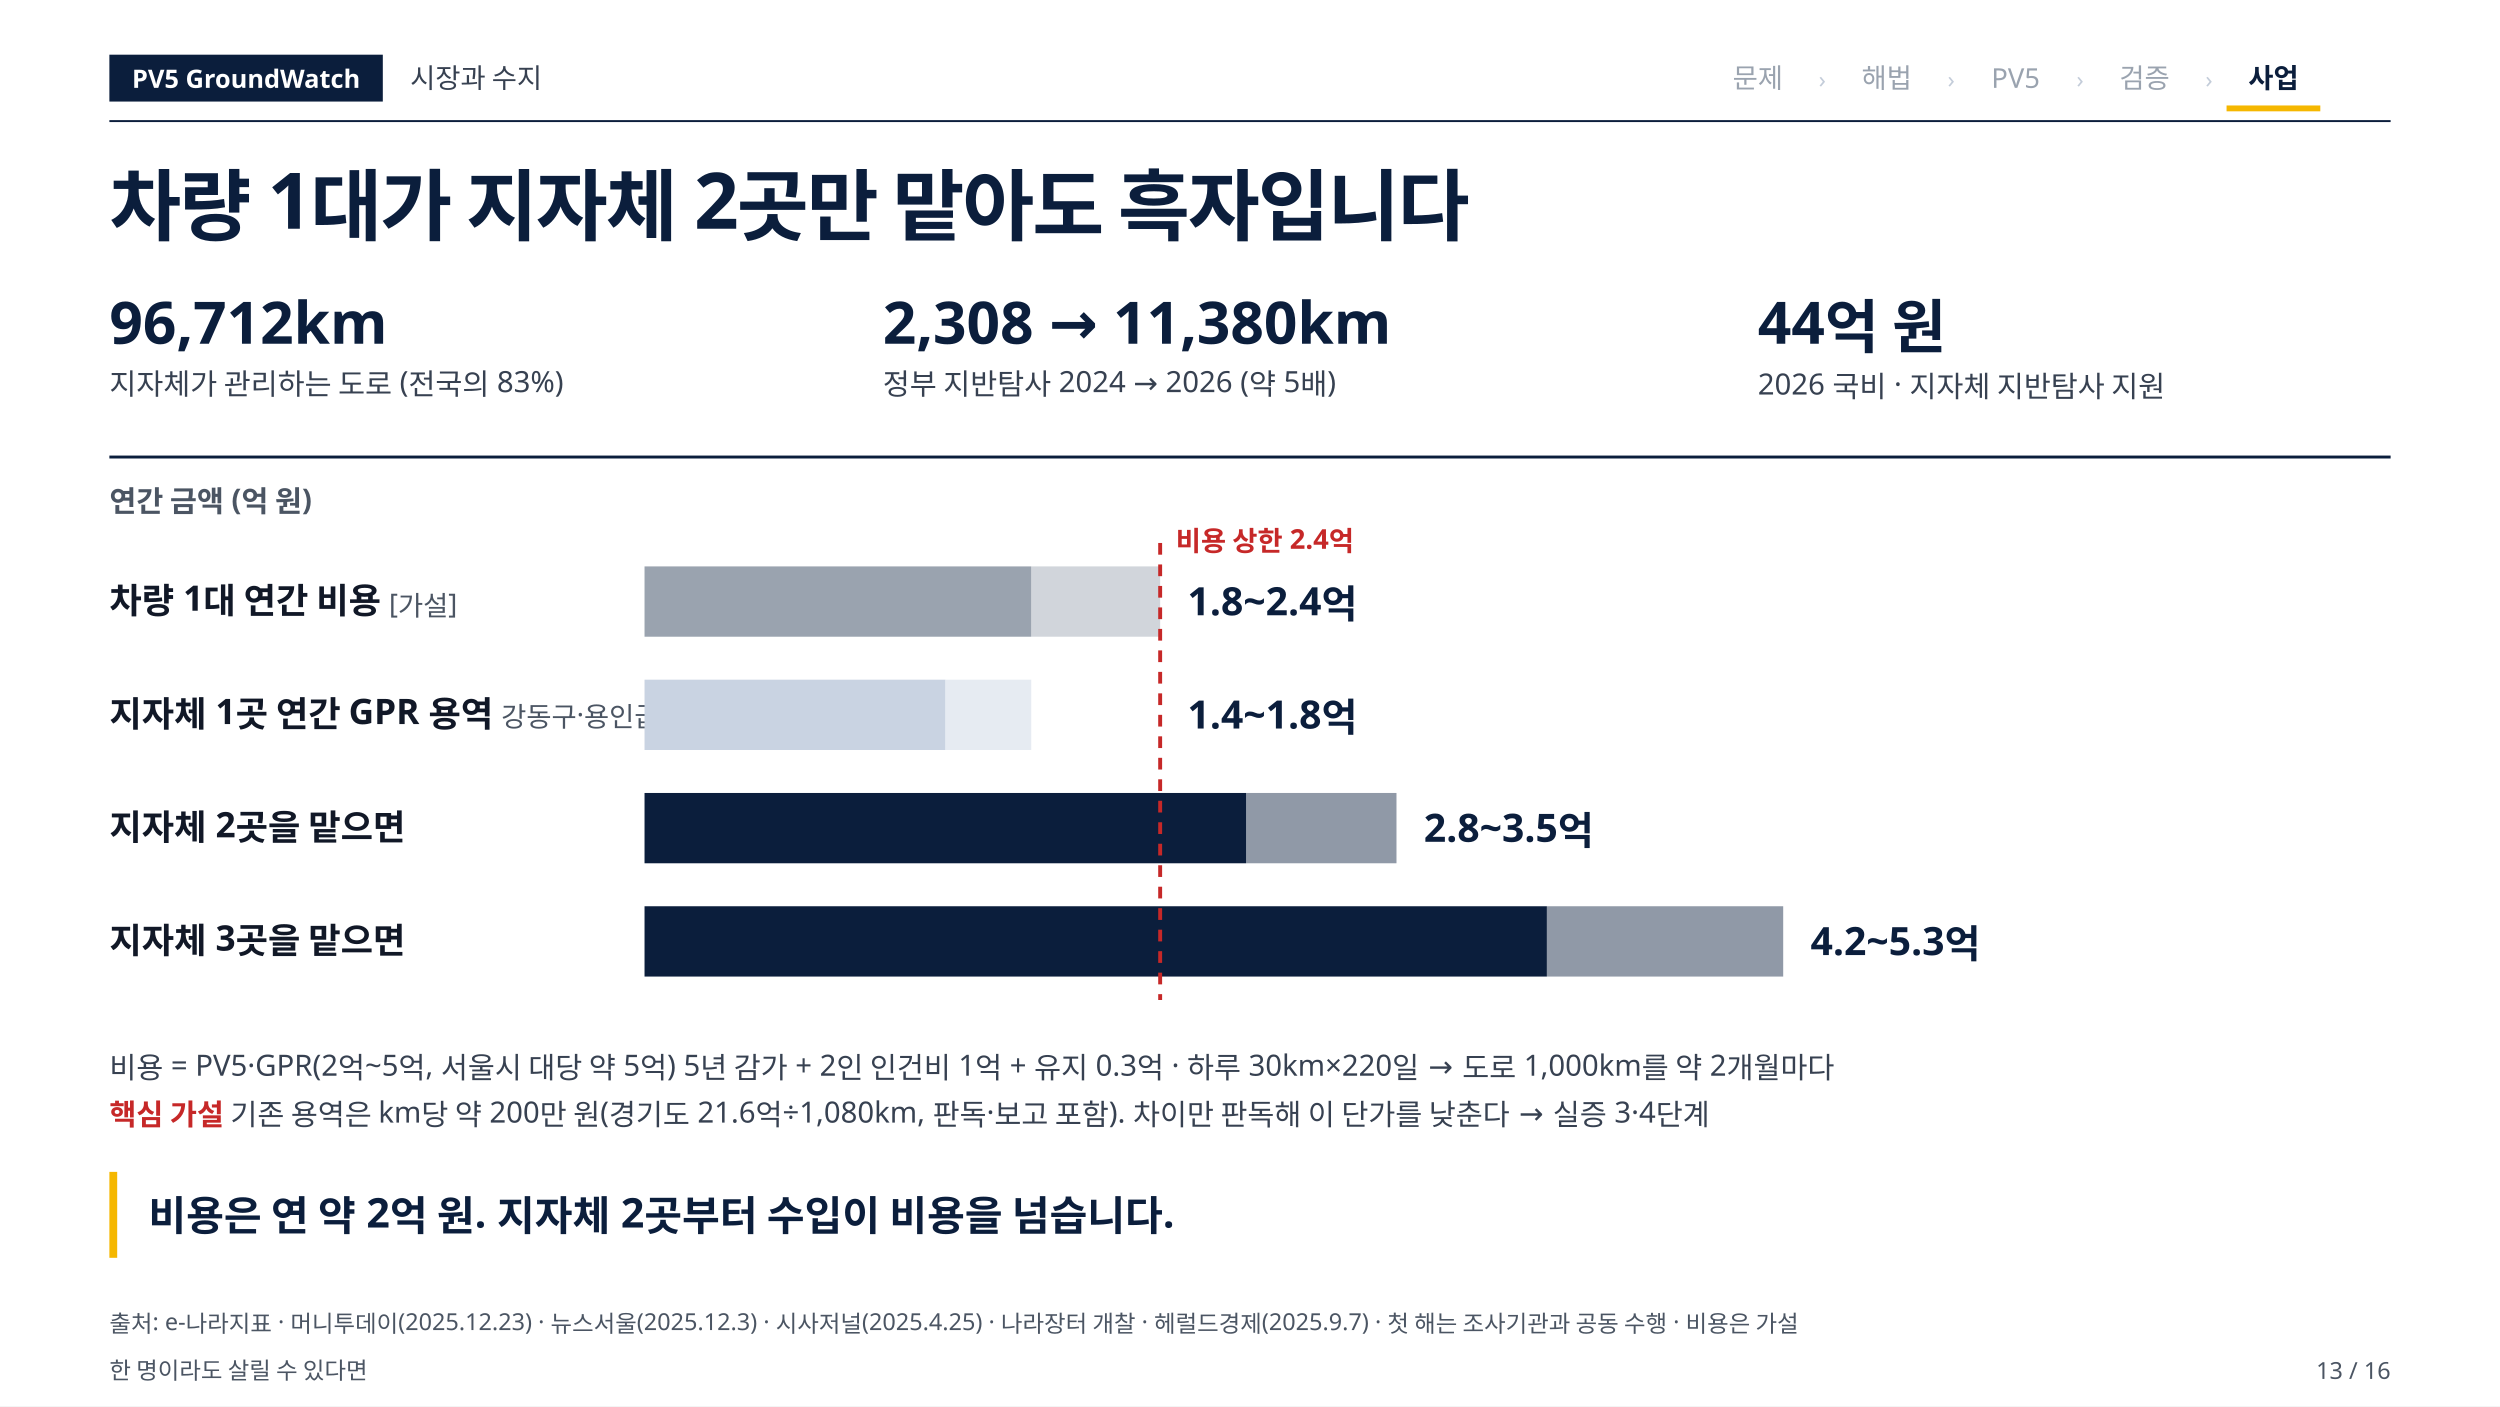
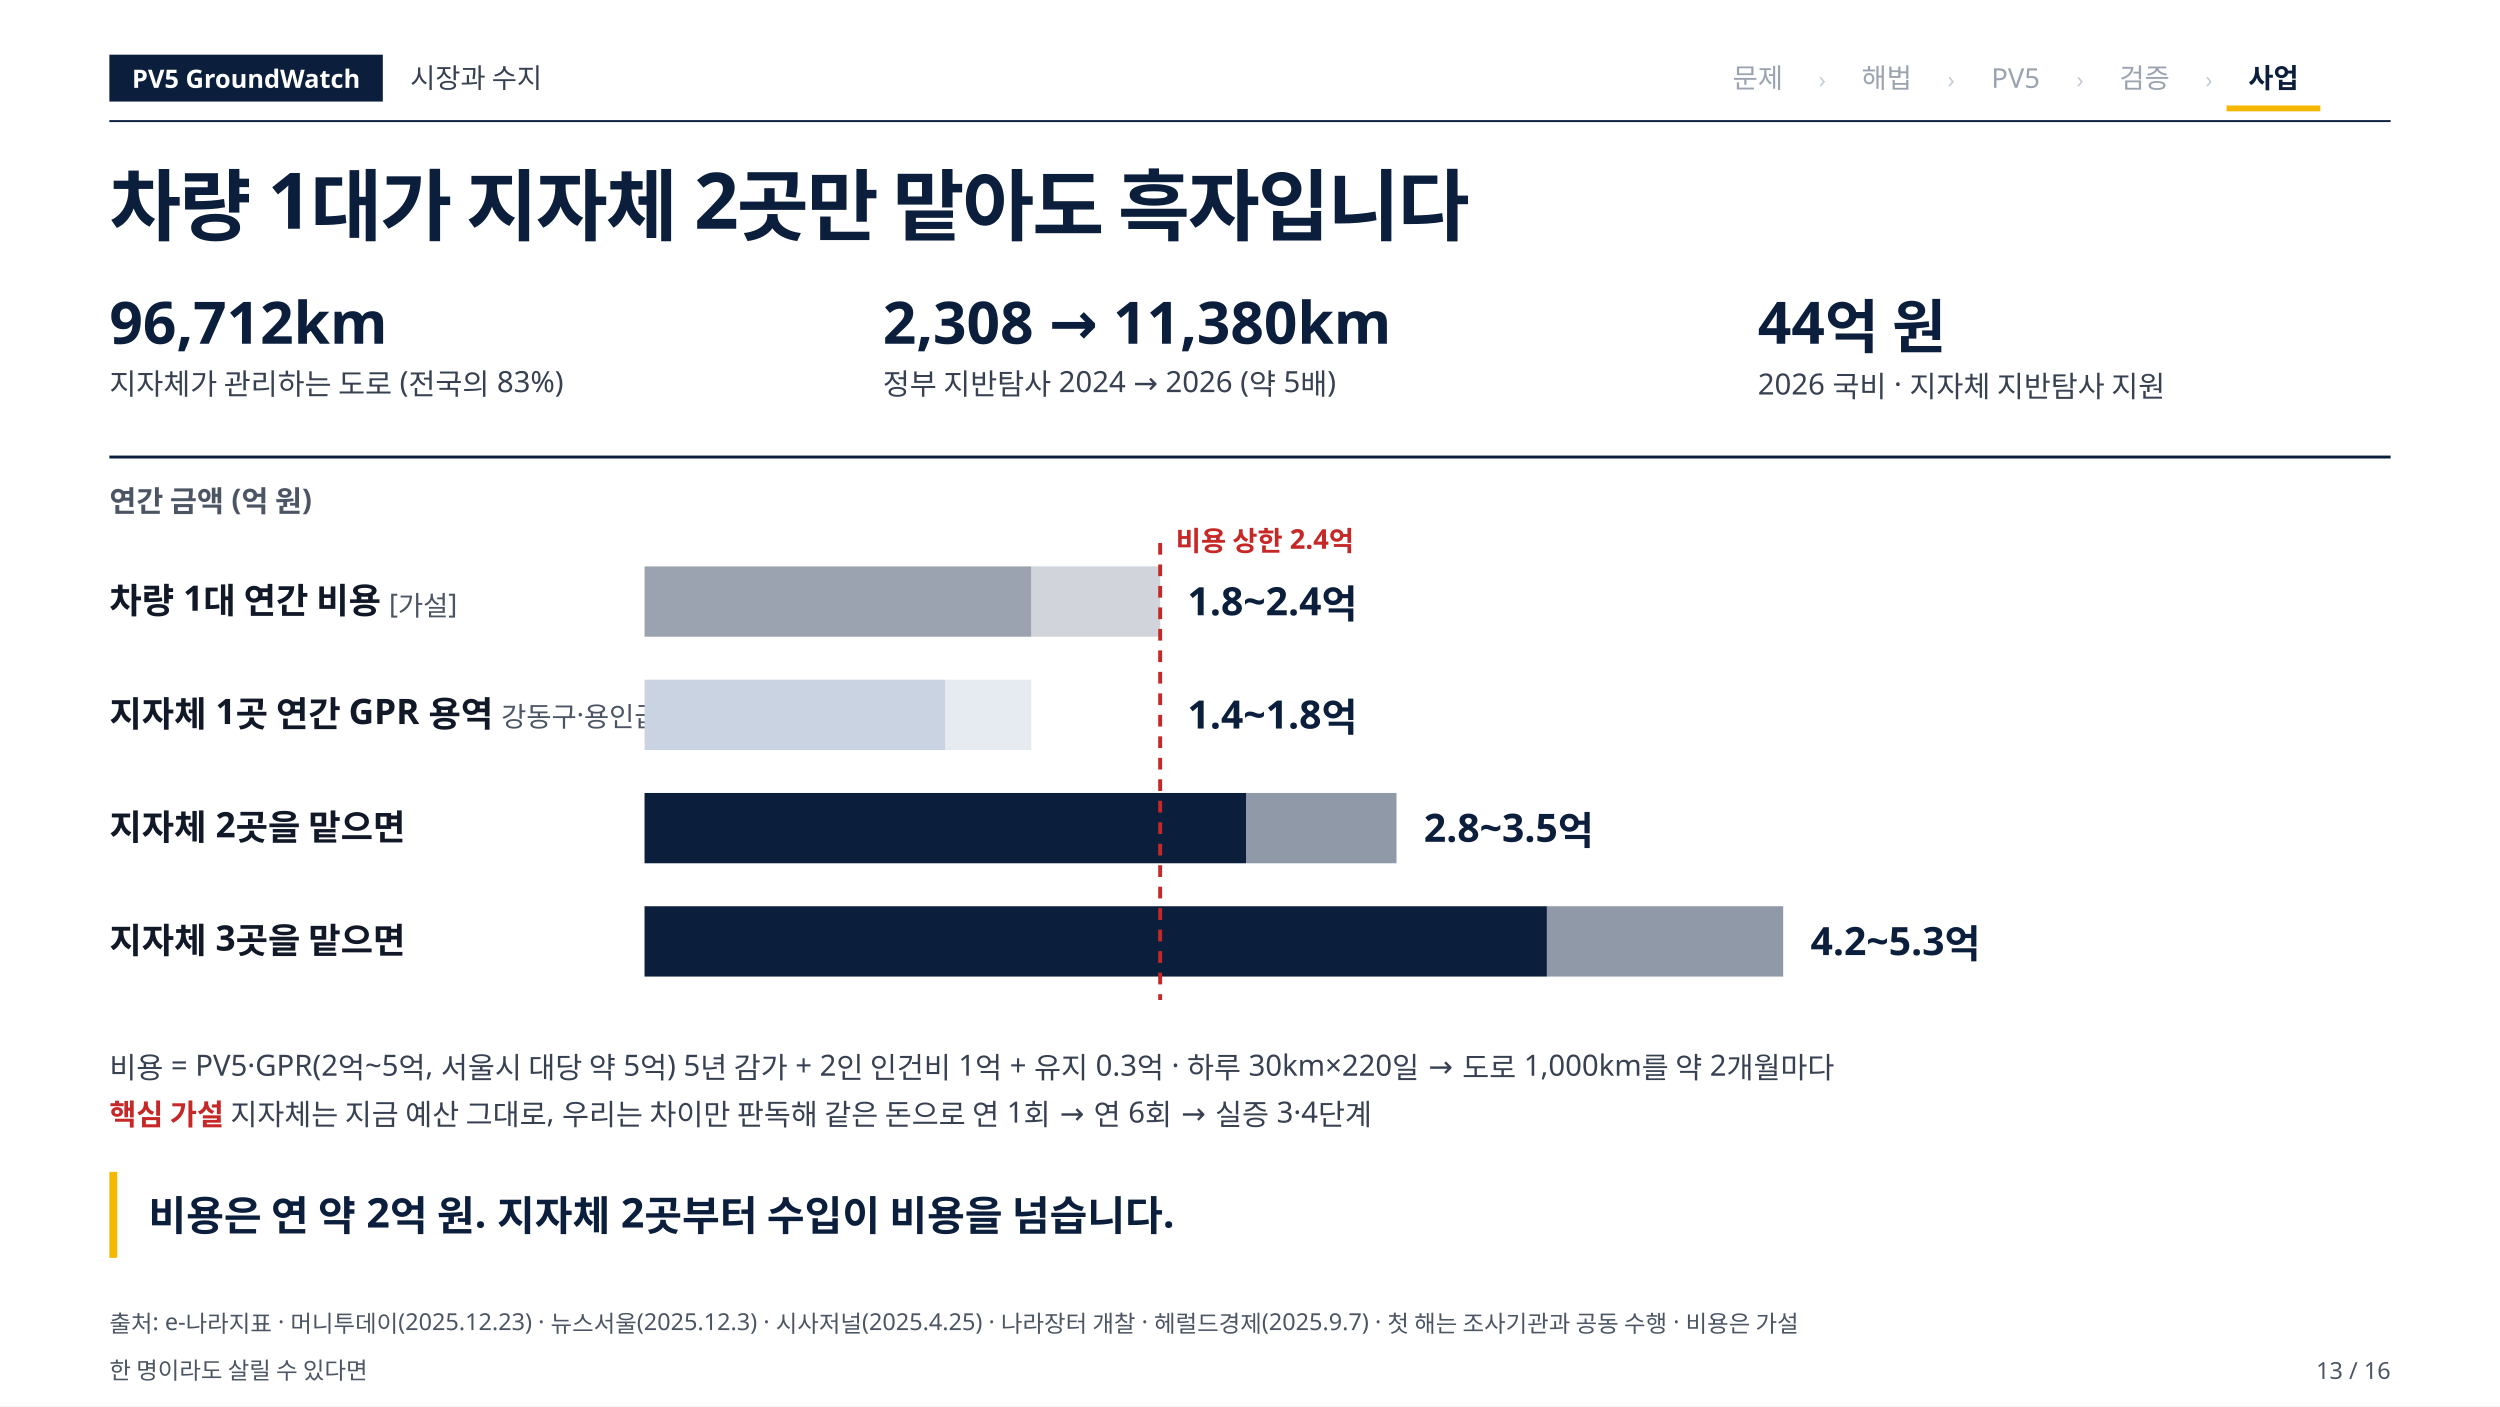
<svg xmlns="http://www.w3.org/2000/svg" viewBox="0 0 1280 720" lang="ko-KR" data-pptx-page-role="content" font-family="Pretendard, 'Malgun Gothic', sans-serif">
  <rect id="bg" x="0" y="0" width="1280" height="720" fill="#FFFFFF" />
  <g id="header" data-pptx-role="header" data-pptx-bounds="56 24 1168 40">
    <rect x="56" y="28" width="140" height="24" fill="#0B1E3C" />
    <text x="126" y="45" font-size="13" font-weight="bold" fill="#FFFFFF" text-anchor="middle">PV5 GroundWatch</text>
    <text x="210" y="45" font-size="14" fill="#374151">시장과 수지</text>
    <text x="900" y="45" font-size="14" font-weight="normal" fill="#9AA3AF" text-anchor="middle">문제</text>
    <text x="933" y="45" font-size="12" fill="#C3CCD9" text-anchor="middle">›</text>
    <text x="966" y="45" font-size="14" font-weight="normal" fill="#9AA3AF" text-anchor="middle">해법</text>
    <text x="999" y="45" font-size="12" fill="#C3CCD9" text-anchor="middle">›</text>
    <text x="1032" y="45" font-size="14" font-weight="normal" fill="#9AA3AF" text-anchor="middle">PV5</text>
    <text x="1065" y="45" font-size="12" fill="#C3CCD9" text-anchor="middle">›</text>
    <text x="1098" y="45" font-size="14" font-weight="normal" fill="#9AA3AF" text-anchor="middle">검증</text>
    <text x="1131" y="45" font-size="12" fill="#C3CCD9" text-anchor="middle">›</text>
    <text x="1164" y="45" font-size="14" font-weight="bold" fill="#0B1E3C" text-anchor="middle">사업</text>
    <rect x="1140" y="54" width="48" height="3" fill="#F5B700" />
    <line x1="56" y1="62" x2="1224" y2="62" stroke="#0B1E3C" stroke-width="1" />
  </g>
  <g id="title" data-pptx-bounds="56 80 1168 56" letter-spacing="-1">
    <text x="56" y="120" font-size="40" font-weight="bold" fill="#0B1E3C">차량 1대가 지자체 2곳만 맡아도 흑자입니다</text>
  </g>
  <g id="market" data-pptx-bounds="56 138 1168 74">
    <text x="56" y="176" font-size="30" font-weight="bold" fill="#0B1E3C">96,712km</text>
    <text x="56" y="202" font-size="15" fill="#374151">지자체가 관리하는 도로 (전국의 83%)</text>
    <text x="452" y="176" font-size="30" font-weight="bold" fill="#0B1E3C">2,308 → 11,380km</text>
    <text x="452" y="202" font-size="15" fill="#374151">정부 지반탐사 2024 → 2026 (약 5배)</text>
    <text x="900" y="176" font-size="30" font-weight="bold" fill="#0B1E3C">44억 원</text>
    <text x="900" y="202" font-size="15" fill="#374151">2026 국비 · 지자체 지반탐사 지원</text>
  </g>
  <g id="bars" data-pptx-bounds="56 232 1168 300">
    <line x1="56" y1="234" x2="1224" y2="234" stroke="#0B1E3C" stroke-width="1.5" />
    <text x="56" y="262" font-size="15" font-weight="bold" fill="#4B5563">연간 금액 (억 원)</text>
    <text x="56" y="314" font-size="18" font-weight="bold" fill="#111827">차량 1대 연간 비용 <tspan font-size="14" font-weight="normal" fill="#4B5563">[가설]</tspan>
    </text>
    <rect x="330" y="290" width="198" height="36" fill="#9AA3AF" />
    <rect x="528" y="290" width="66" height="36" fill="#9AA3AF" fill-opacity="0.45" />
    <text x="608" y="315" font-size="20" font-weight="bold" fill="#0B1E3C">1.8~2.4억</text>
    <text x="56" y="372" font-size="18" font-weight="bold" fill="#111827">지자체 1곳 연간 GPR 용역 <tspan font-size="14" font-weight="normal" fill="#4B5563">강동구·용인급</tspan>
    </text>
    <rect x="330" y="348" width="154" height="36" fill="#C9D3E2" />
    <rect x="484" y="348" width="44" height="36" fill="#C9D3E2" fill-opacity="0.45" />
    <text x="608" y="373" font-size="20" font-weight="bold" fill="#0B1E3C">1.4~1.8억</text>
    <text x="56" y="430" font-size="18" font-weight="bold" fill="#111827">지자체 2곳을 맡으면 <tspan font-size="14" font-weight="normal" fill="#4B5563" />
    </text>
    <rect x="330" y="406" width="308" height="36" fill="#0B1E3C" />
    <rect x="638" y="406" width="77" height="36" fill="#0B1E3C" fill-opacity="0.45" />
    <text x="729" y="431" font-size="20" font-weight="bold" fill="#0B1E3C">2.8~3.5억</text>
    <text x="56" y="488" font-size="18" font-weight="bold" fill="#111827">지자체 3곳을 맡으면 <tspan font-size="14" font-weight="normal" fill="#4B5563" />
    </text>
    <rect x="330" y="464" width="462" height="36" fill="#0B1E3C" />
    <rect x="792" y="464" width="121" height="36" fill="#0B1E3C" fill-opacity="0.45" />
    <text x="927" y="489" font-size="20" font-weight="bold" fill="#0B1E3C">4.2~5.3억</text>
    <line x1="594" y1="278" x2="594" y2="512" stroke="#C62828" stroke-width="2" stroke-dasharray="6,5" />
    <text x="602" y="282" font-size="14" font-weight="bold" fill="#C62828">비용 상한 2.4억</text>
  </g>
  <g id="basis" data-pptx-bounds="56 532 1168 50">
    <text x="56" y="552" font-size="15" fill="#374151">비용 = PV5·GPR(2억~5억, 서울시 대당 약 5억) 5년 감가 + 2인 인건비 1억 + 유지 0.3억 · 하루 30km×220일 → 도로 1,000km를 약 2개월마다</text>
    <text x="56" y="576" font-size="15" fill="#374151">
-       <tspan font-weight="bold" fill="#C62828">핵심 가설</tspan> 기존 용역은 km당 약 200만 원(경기도 21.6억÷1,080km, 판독·보고 포함). 차이만 판독해 이 단가를 낮춘다 → 실증 3·4단계</text>
+       <tspan font-weight="bold" fill="#C62828">핵심 가설</tspan> 지자체는 지금 예산 그대로, 우리는 차이만 판독해 같은 돈으로 연 1회 → 연 6회 → 실증 3·4단계</text>
  </g>
  <g id="conclusion" data-pptx-bounds="56 600 1168 44">
    <rect x="56" y="600" width="4" height="44" fill="#F5B700" />
    <text x="76" y="630" font-size="21" font-weight="bold" fill="#0B1E3C">비용은 연 약 2억 원. 지자체 2곳부터 수입이 비용을 넘습니다.</text>
  </g>
  <g id="source" data-pptx-bounds="56 668 1168 20">
    <text x="56" y="682" font-size="12" fill="#4B5563">출처: e-나라지표 · 머니투데이(2025.12.23) · 뉴스서울(2025.12.3) · 시사저널(2025.4.25) · 나라장터 개찰 · 헤럴드경제(2025.9.7) · 첫 해는 조사기관과 공동 수행 · 비용은 가설</text>
  </g>
  <g id="footer" data-pptx-role="footer" data-pptx-bounds="56 692 1168 22" fill="#4B5563" font-size="12">
    <text x="56" y="706">한 명이라도 살릴 수 있다면</text>
    <text x="1224" y="706" text-anchor="end">13 / 16</text>
  </g>
</svg>
